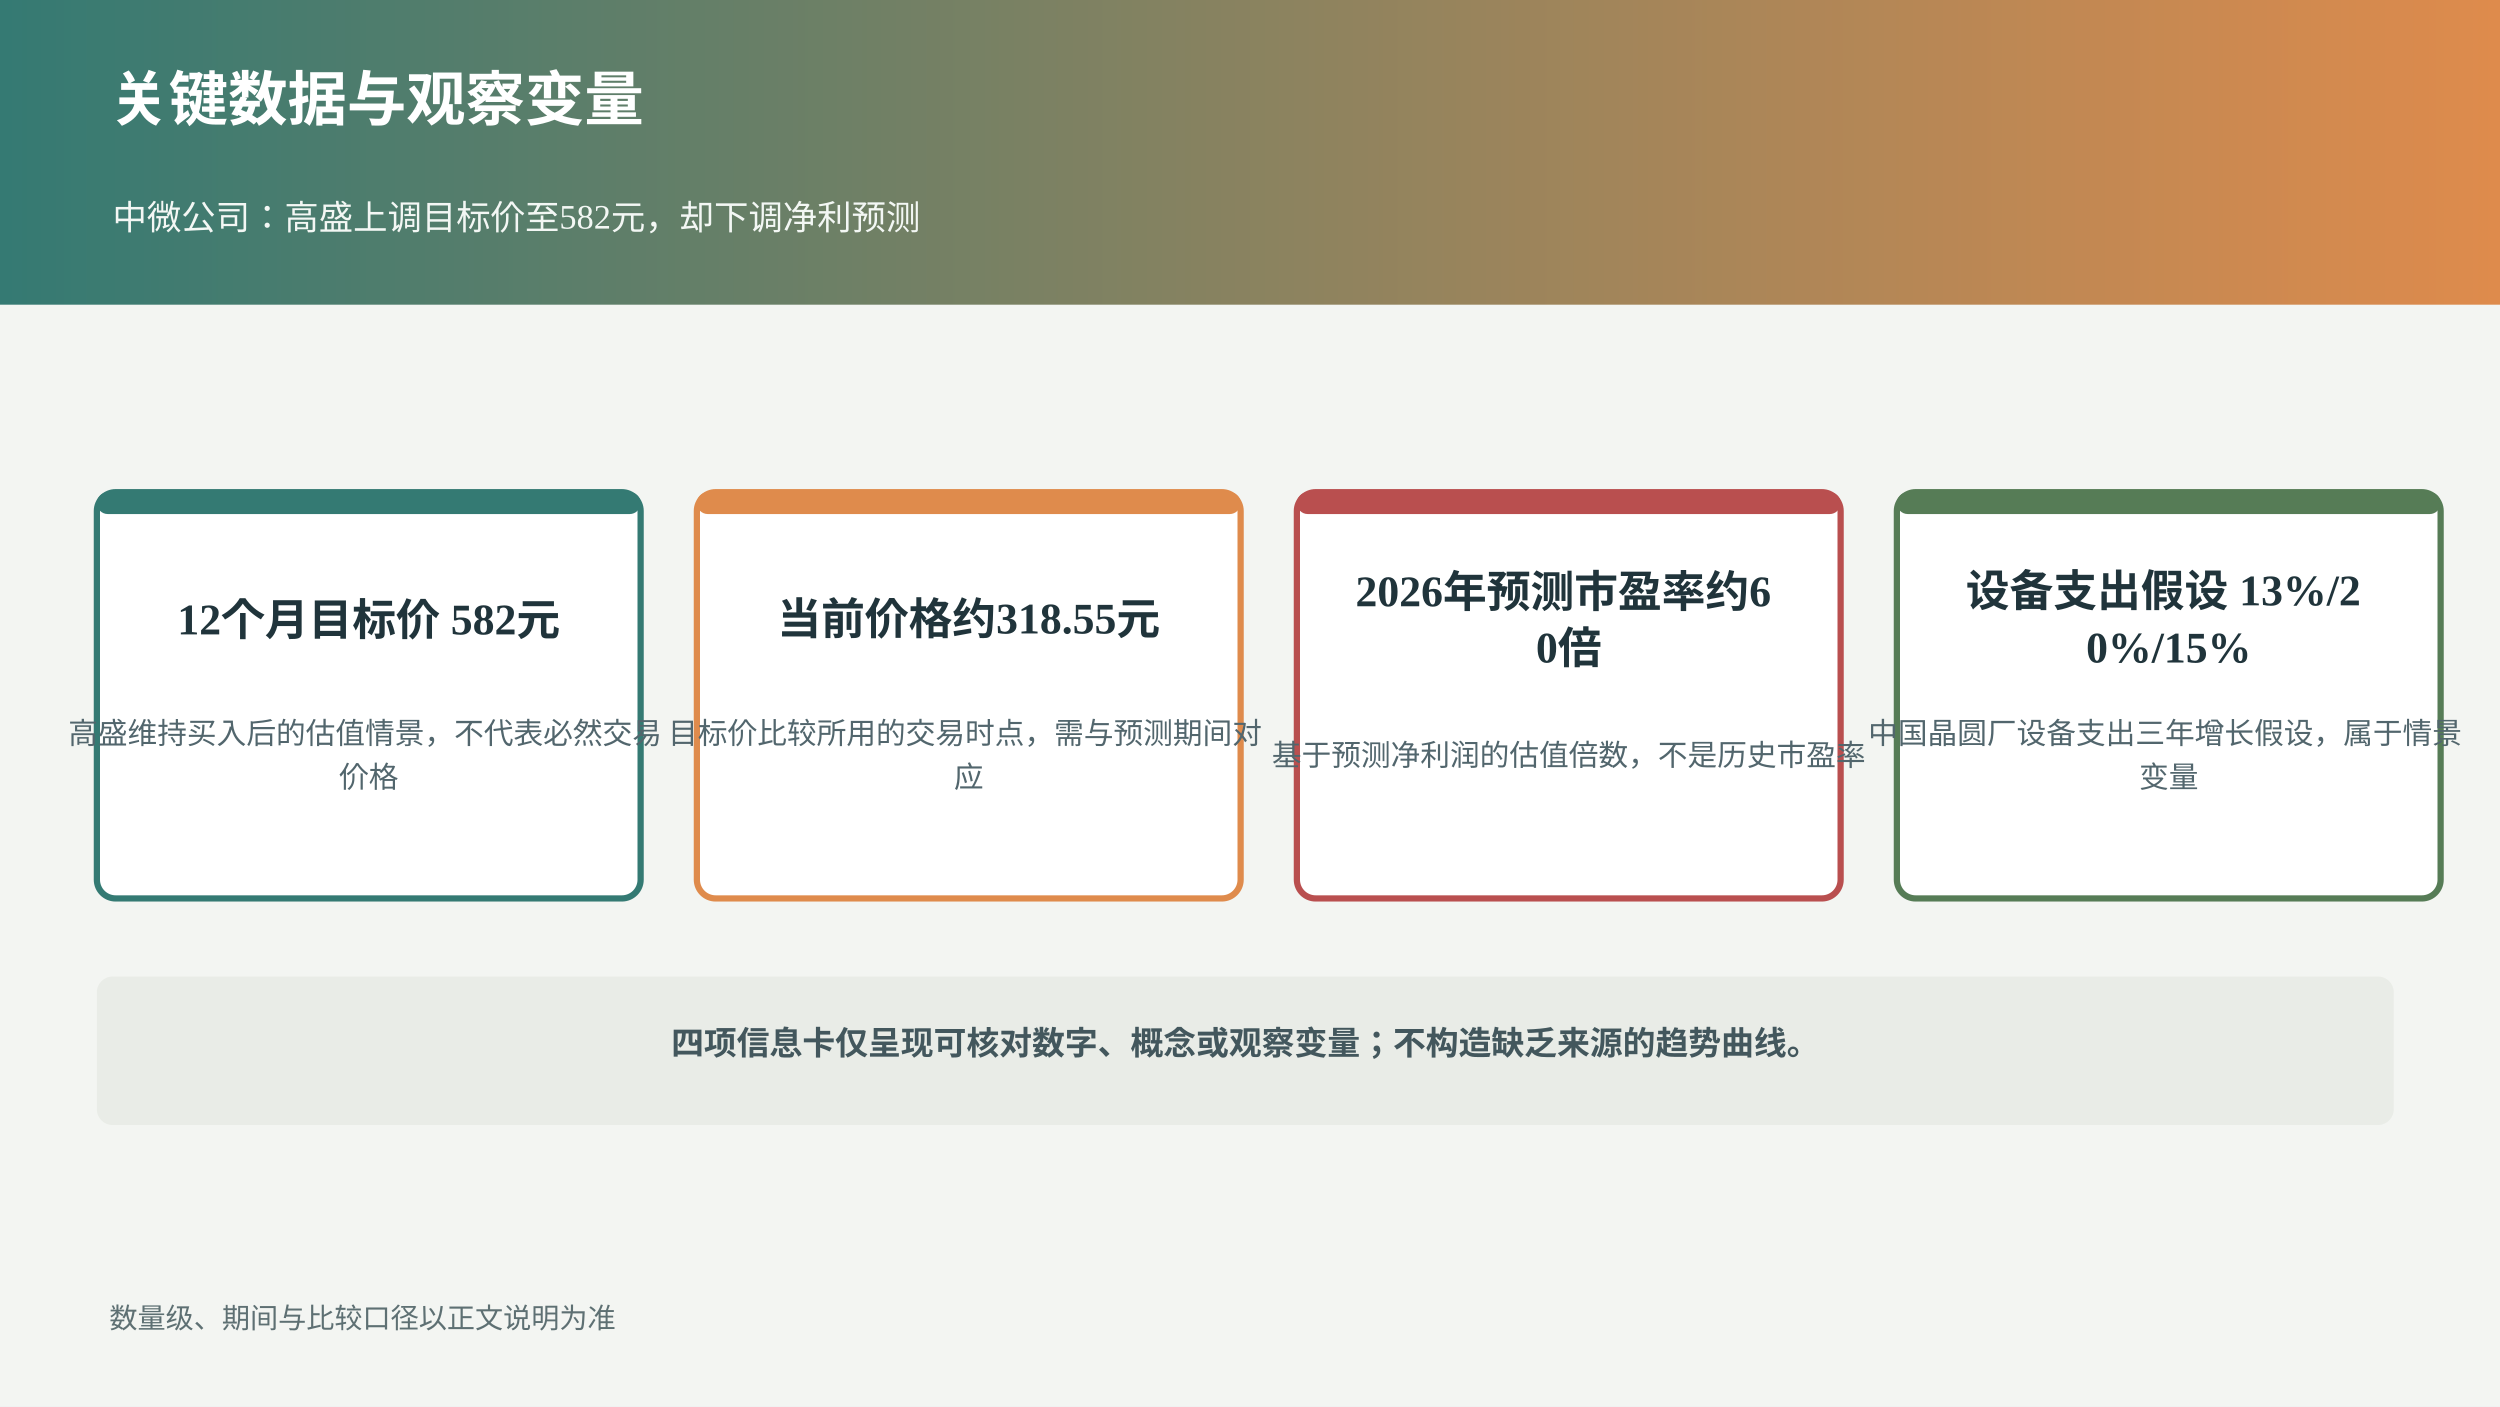
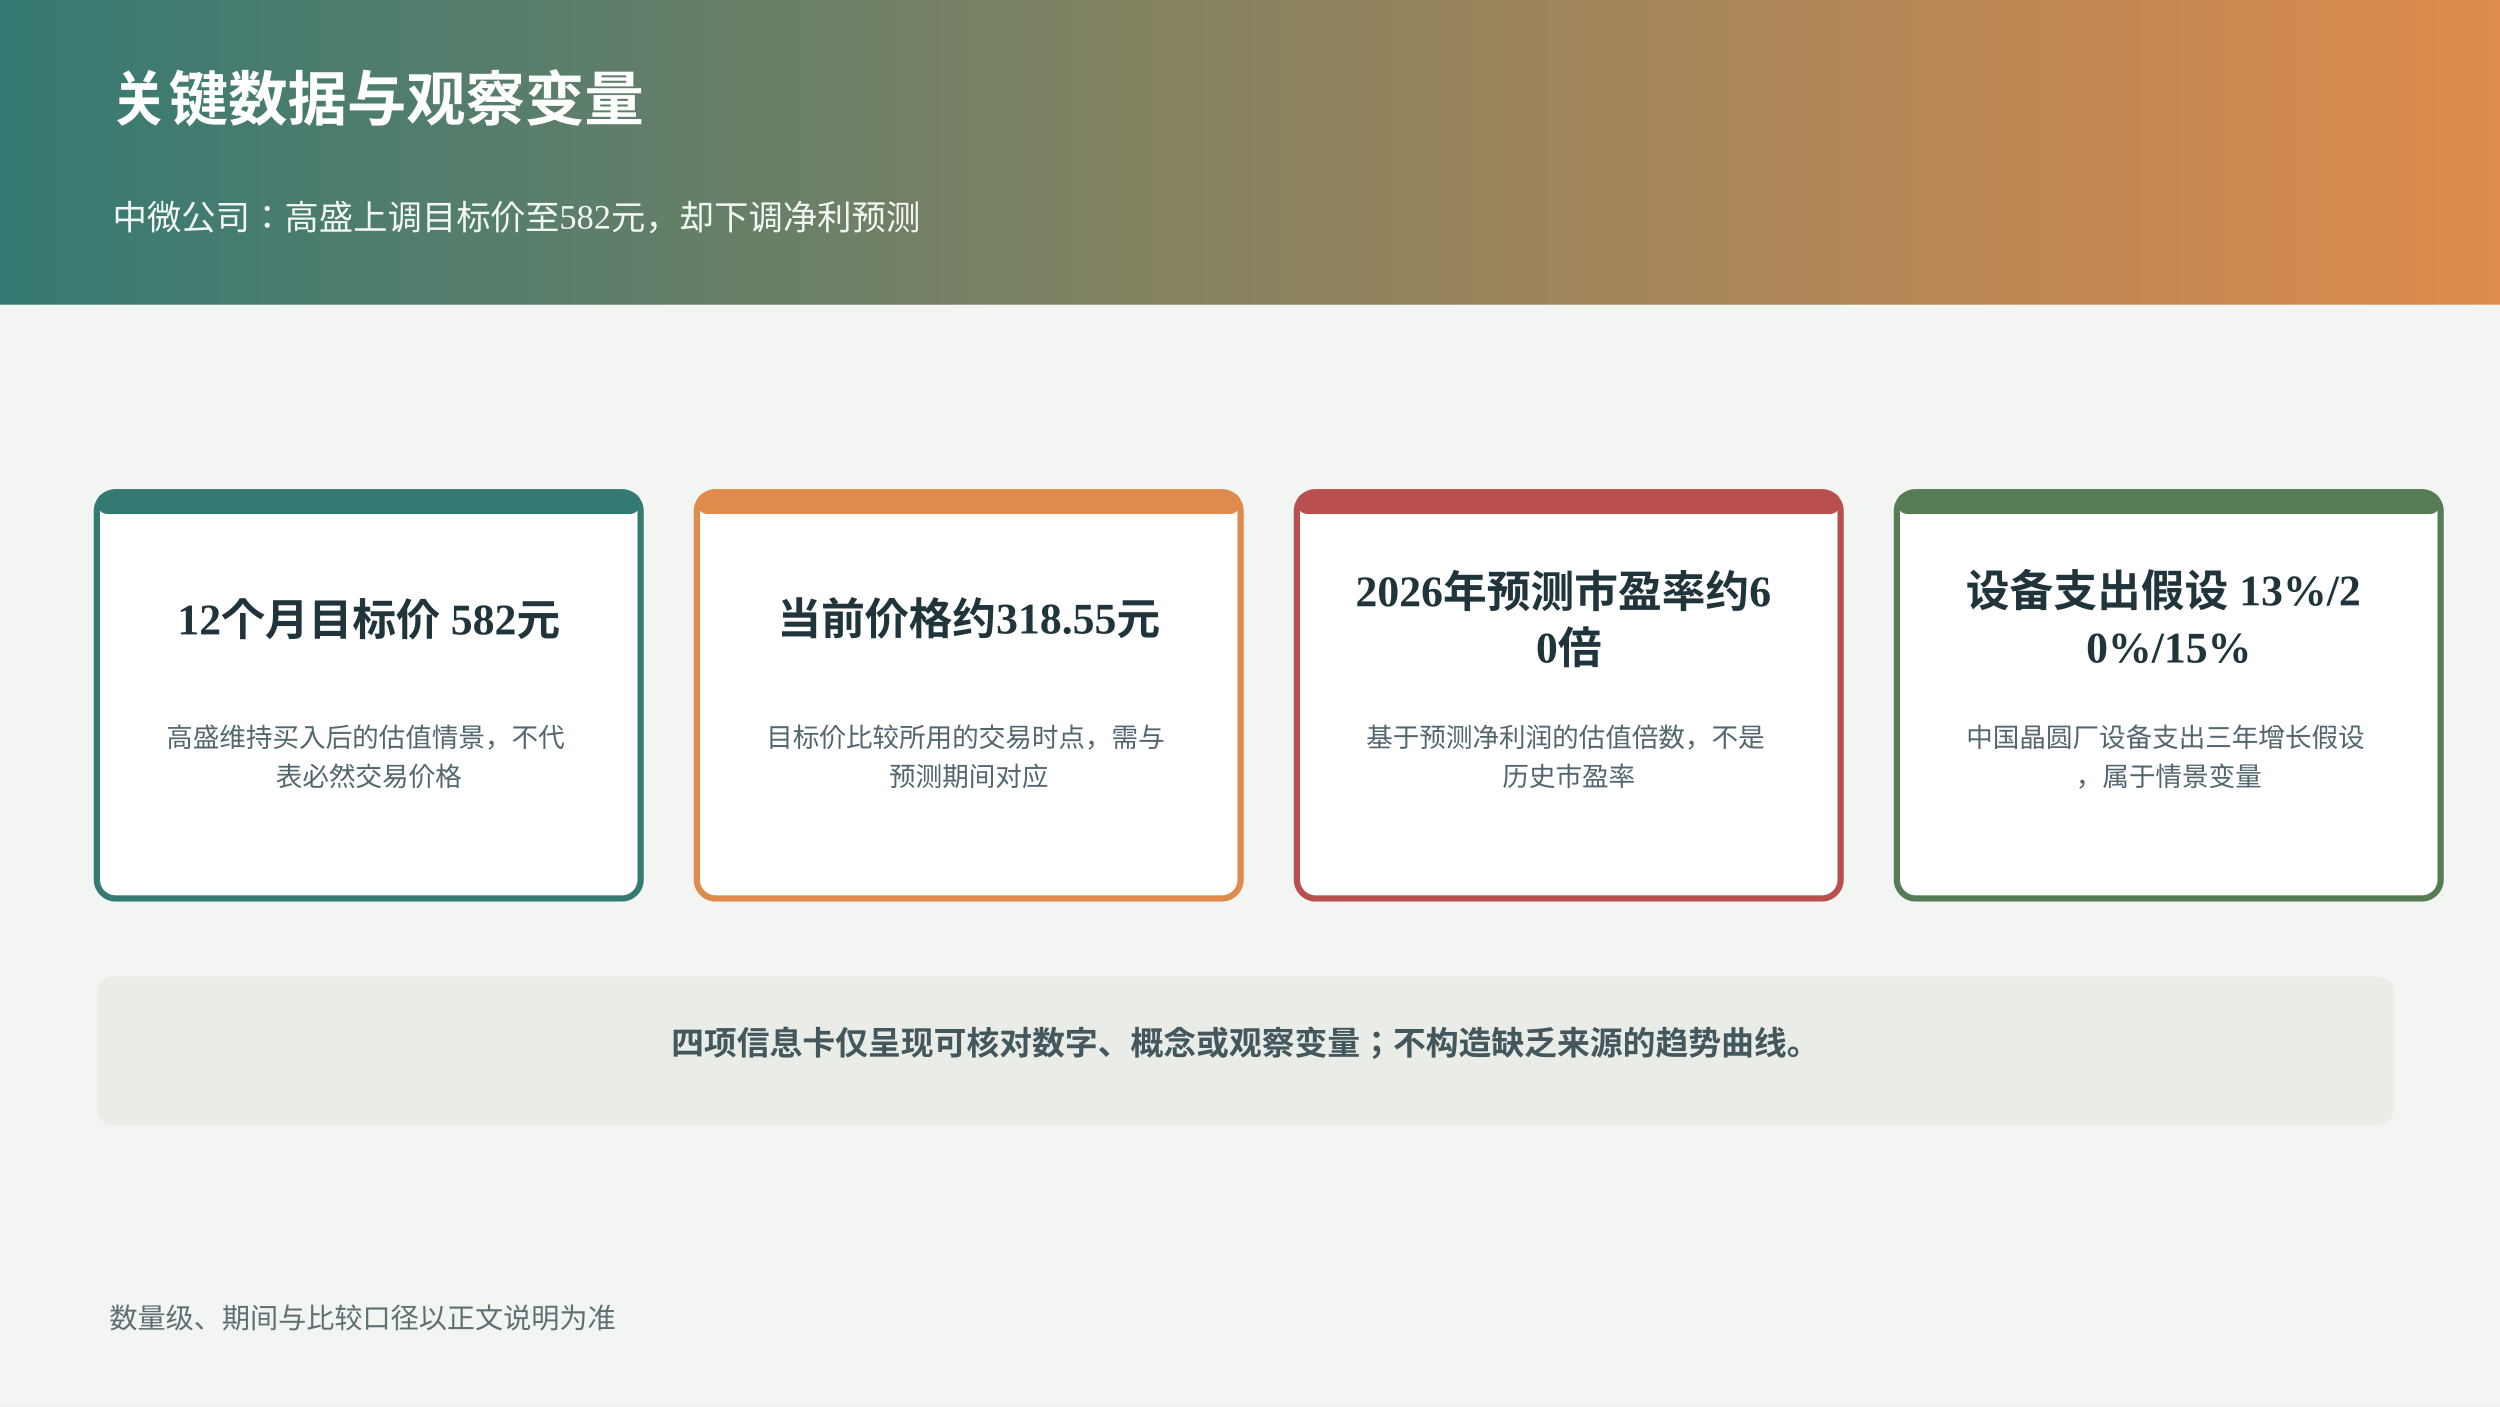
<svg xmlns="http://www.w3.org/2000/svg" width="1600" height="900" viewBox="0 0 1600 900" role="img">
  <defs>
    <linearGradient id="head" x1="0" x2="1">
      <stop stop-color="#347a73" />
      <stop offset="1" stop-color="#df8b4c" />
    </linearGradient>
    <marker id="arrow" markerWidth="12" markerHeight="12" refX="10" refY="6" orient="auto">
      <path d="M0 0L12 6L0 12Z" fill="#df8b4c" />
    </marker>
  </defs>
  <rect width="1600" height="900" fill="#f3f5f2" />
  <rect width="1600" height="195" fill="url(#head)" />
  <text x="70" y="77" text-anchor="start" font-size="38" font-weight="800" fill="#ffffff">
    <tspan x="70" y="77">关键数据与观察变量</tspan>
  </text>
  <text x="72" y="147" text-anchor="start" font-size="22" font-weight="500" fill="#f3f7f4">
    <tspan x="72" y="147">中微公司：高盛上调目标价至582元，却下调净利预测</tspan>
  </text>
  <rect x="62" y="315" width="348" height="260" rx="12" fill="#fff" stroke="#347a73" stroke-width="4" />
  <rect x="62" y="315" width="348" height="14" rx="7" fill="#347a73" />
  <text x="236" y="406" text-anchor="middle" font-size="28" font-weight="800" fill="#20343b">
    <tspan x="236" y="406">12个月目标价 582元</tspan>
  </text>
-   <text x="236" y="476" text-anchor="middle" font-size="19" font-weight="500" fill="#52666d">
-     <tspan x="236" y="476">高盛维持买入后的估值情景，不代表必然交易</tspan>
-     <tspan x="236" y="504">价格</tspan>
+   <text x="236" y="478" text-anchor="middle" font-size="17" font-weight="500" fill="#52666d">
+     <tspan x="236" y="478">高盛维持买入后的估值情景，不代</tspan>
+     <tspan x="236" y="503">表必然交易价格</tspan>
  </text>
  <rect x="446" y="315" width="348" height="260" rx="12" fill="#fff" stroke="#df8b4c" stroke-width="4" />
  <rect x="446" y="315" width="348" height="14" rx="7" fill="#df8b4c" />
  <text x="620" y="406" text-anchor="middle" font-size="28" font-weight="800" fill="#20343b">
    <tspan x="620" y="406">当前价格约318.55元</tspan>
  </text>
-   <text x="620" y="476" text-anchor="middle" font-size="19" font-weight="500" fill="#52666d">
-     <tspan x="620" y="476">目标价比较所用的交易时点，需与预测期间对</tspan>
-     <tspan x="620" y="504">应</tspan>
+   <text x="620" y="478" text-anchor="middle" font-size="17" font-weight="500" fill="#52666d">
+     <tspan x="620" y="478">目标价比较所用的交易时点，需与</tspan>
+     <tspan x="620" y="503">预测期间对应</tspan>
  </text>
  <rect x="830" y="315" width="348" height="260" rx="12" fill="#fff" stroke="#b94f4f" stroke-width="4" />
  <rect x="830" y="315" width="348" height="14" rx="7" fill="#b94f4f" />
  <text x="1004" y="388" text-anchor="middle" font-size="28" font-weight="800" fill="#20343b">
    <tspan x="1004" y="388">2026年预测市盈率约6</tspan>
    <tspan x="1004" y="424">0倍</tspan>
  </text>
-   <text x="1004" y="490" text-anchor="middle" font-size="19" font-weight="500" fill="#52666d">
-     <tspan x="1004" y="490">基于预测净利润的估值倍数，不是历史市盈率</tspan>
+   <text x="1004" y="478" text-anchor="middle" font-size="17" font-weight="500" fill="#52666d">
+     <tspan x="1004" y="478">基于预测净利润的估值倍数，不是</tspan>
+     <tspan x="1004" y="503">历史市盈率</tspan>
  </text>
  <rect x="1214" y="315" width="348" height="260" rx="12" fill="#fff" stroke="#567c56" stroke-width="4" />
  <rect x="1214" y="315" width="348" height="14" rx="7" fill="#567c56" />
  <text x="1388" y="388" text-anchor="middle" font-size="28" font-weight="800" fill="#20343b">
    <tspan x="1388" y="388">设备支出假设 13%/2</tspan>
    <tspan x="1388" y="424">0%/15%</tspan>
  </text>
-   <text x="1388" y="476" text-anchor="middle" font-size="19" font-weight="500" fill="#52666d">
-     <tspan x="1388" y="476">中国晶圆厂设备支出三年增长假设，属于情景</tspan>
-     <tspan x="1388" y="504">变量</tspan>
+   <text x="1388" y="478" text-anchor="middle" font-size="17" font-weight="500" fill="#52666d">
+     <tspan x="1388" y="478">中国晶圆厂设备支出三年增长假设</tspan>
+     <tspan x="1388" y="503">，属于情景变量</tspan>
  </text>
  <rect x="62" y="625" width="1470" height="95" rx="10" fill="#e9ece7" />
  <text x="797" y="675" text-anchor="middle" font-size="21" font-weight="550" fill="#43575d">
    <tspan x="797" y="675">四项信息卡仅呈现可核对数字、概念或观察变量；不构造缺乏来源的趋势曲线。</tspan>
  </text>
  <text x="70" y="850" font-size="18" fill="#5e7073">数量级、期间与比较口径以正文说明为准</text>
</svg>
